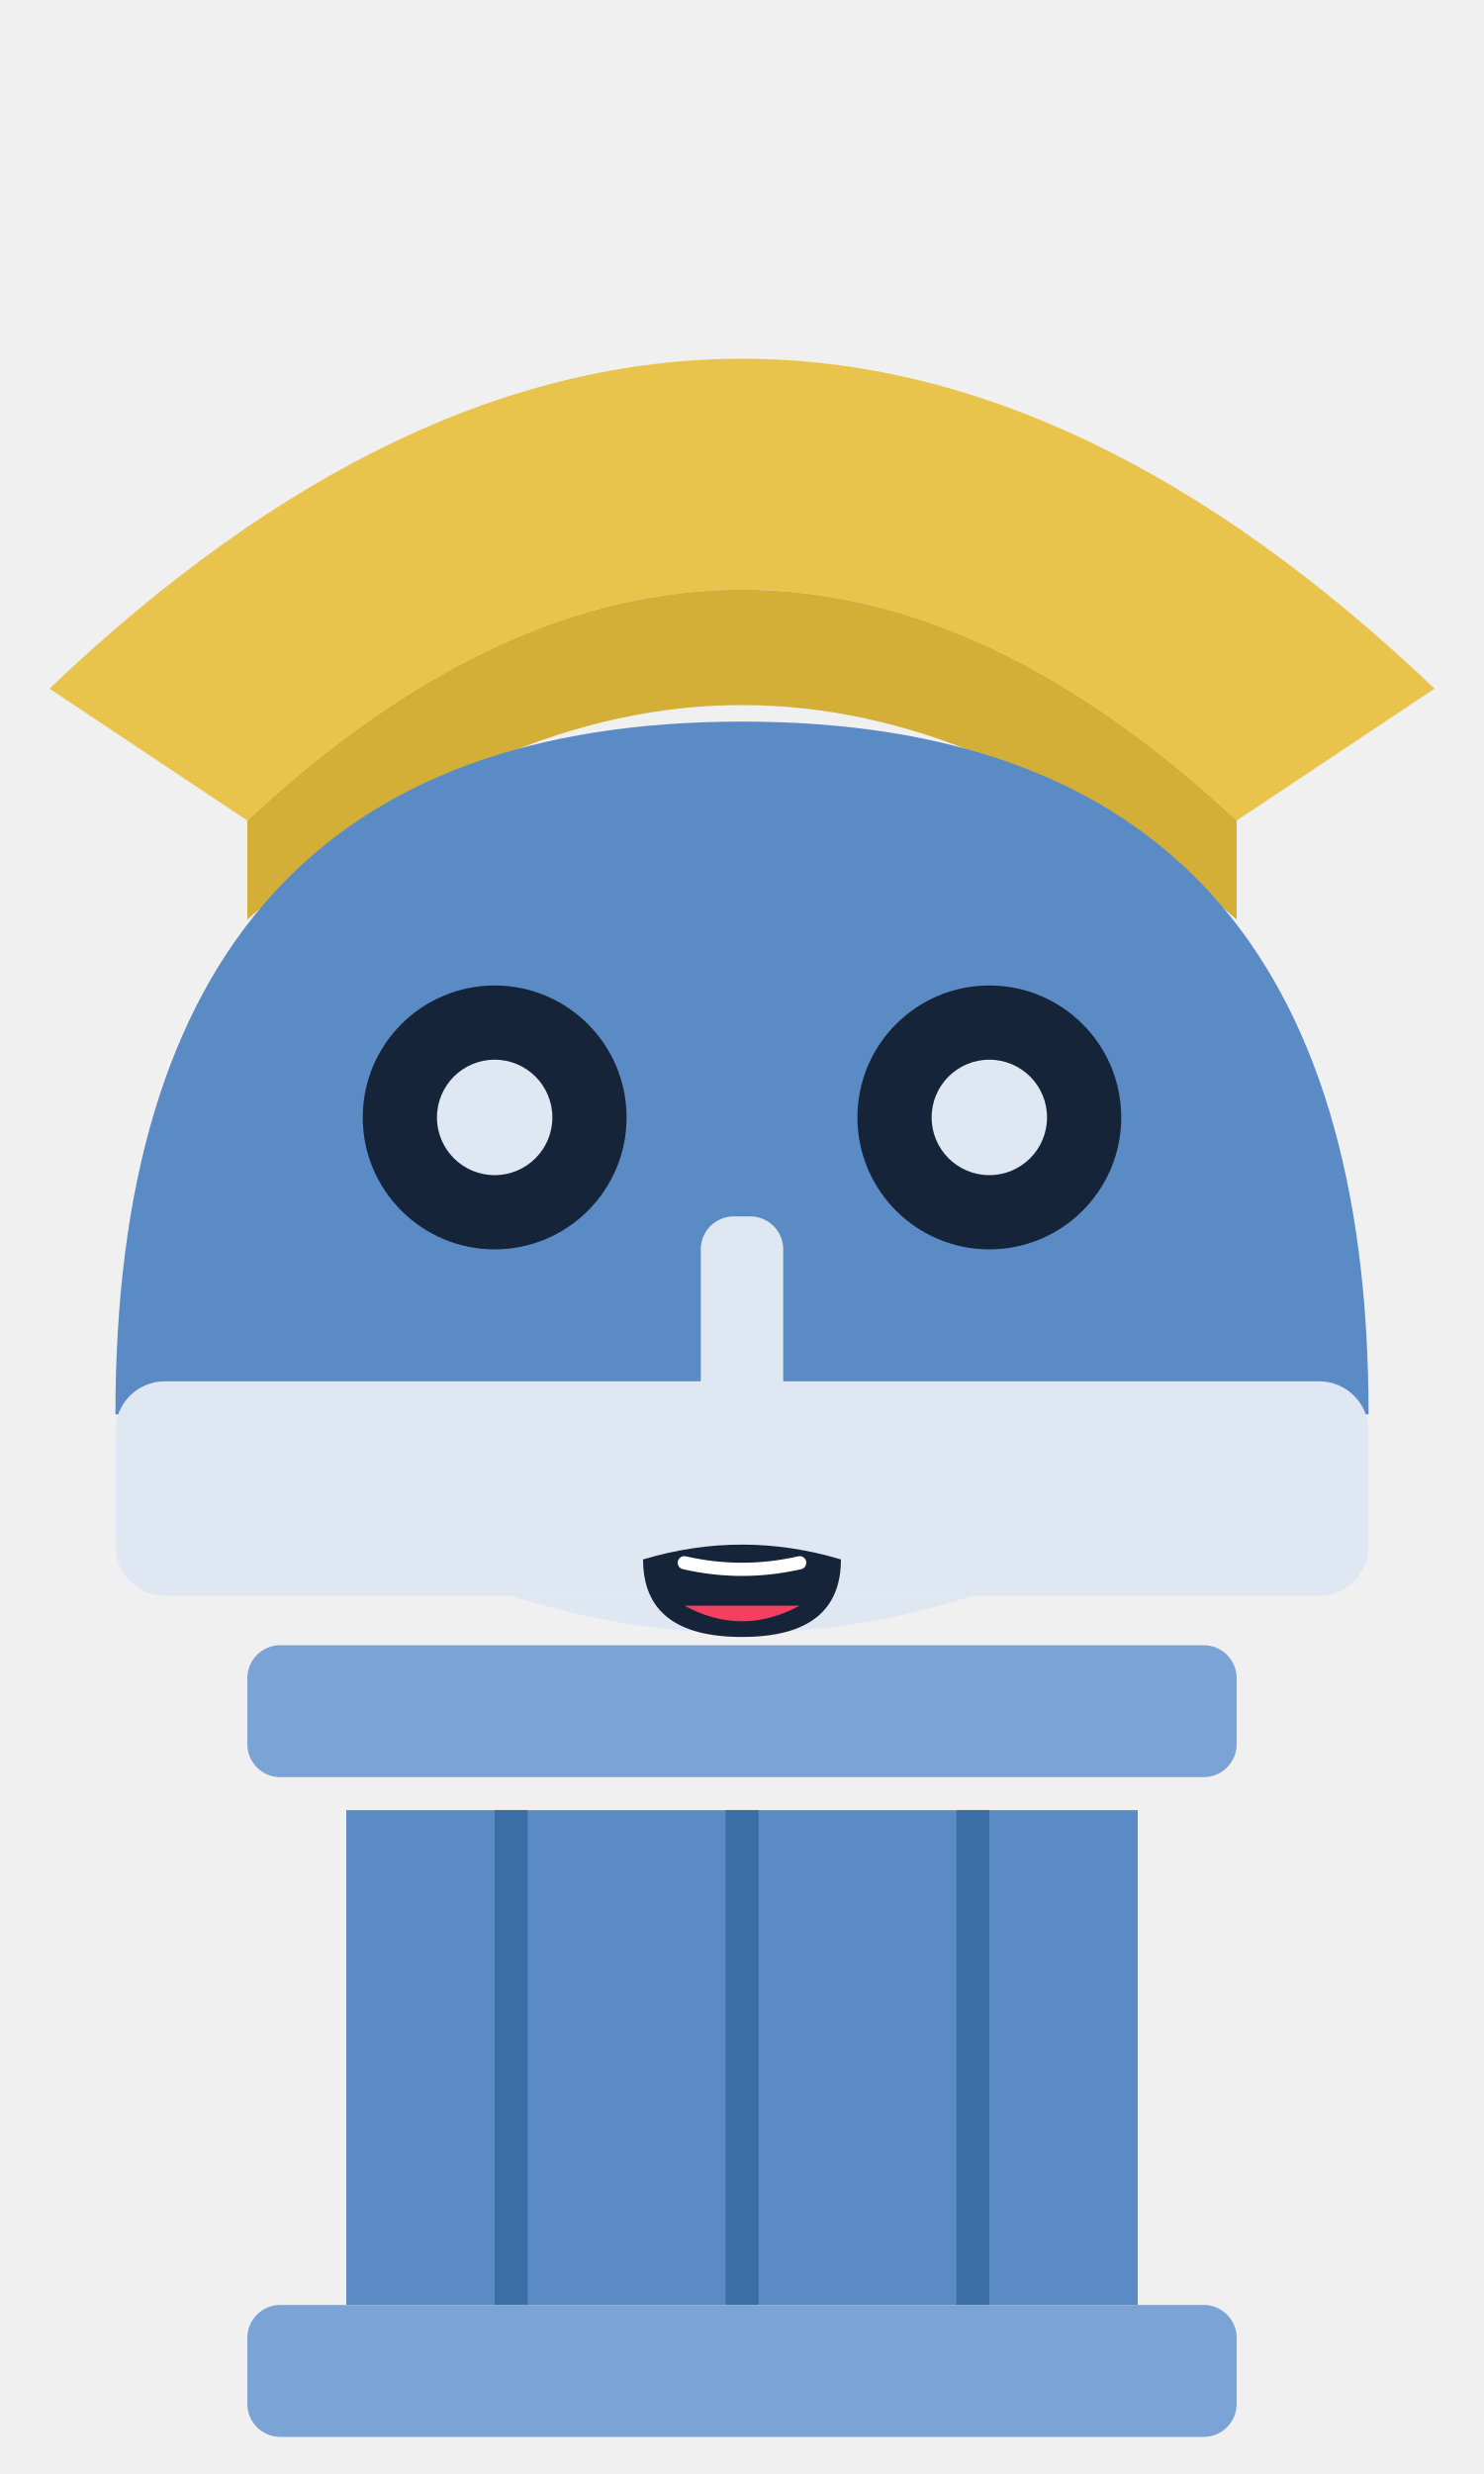
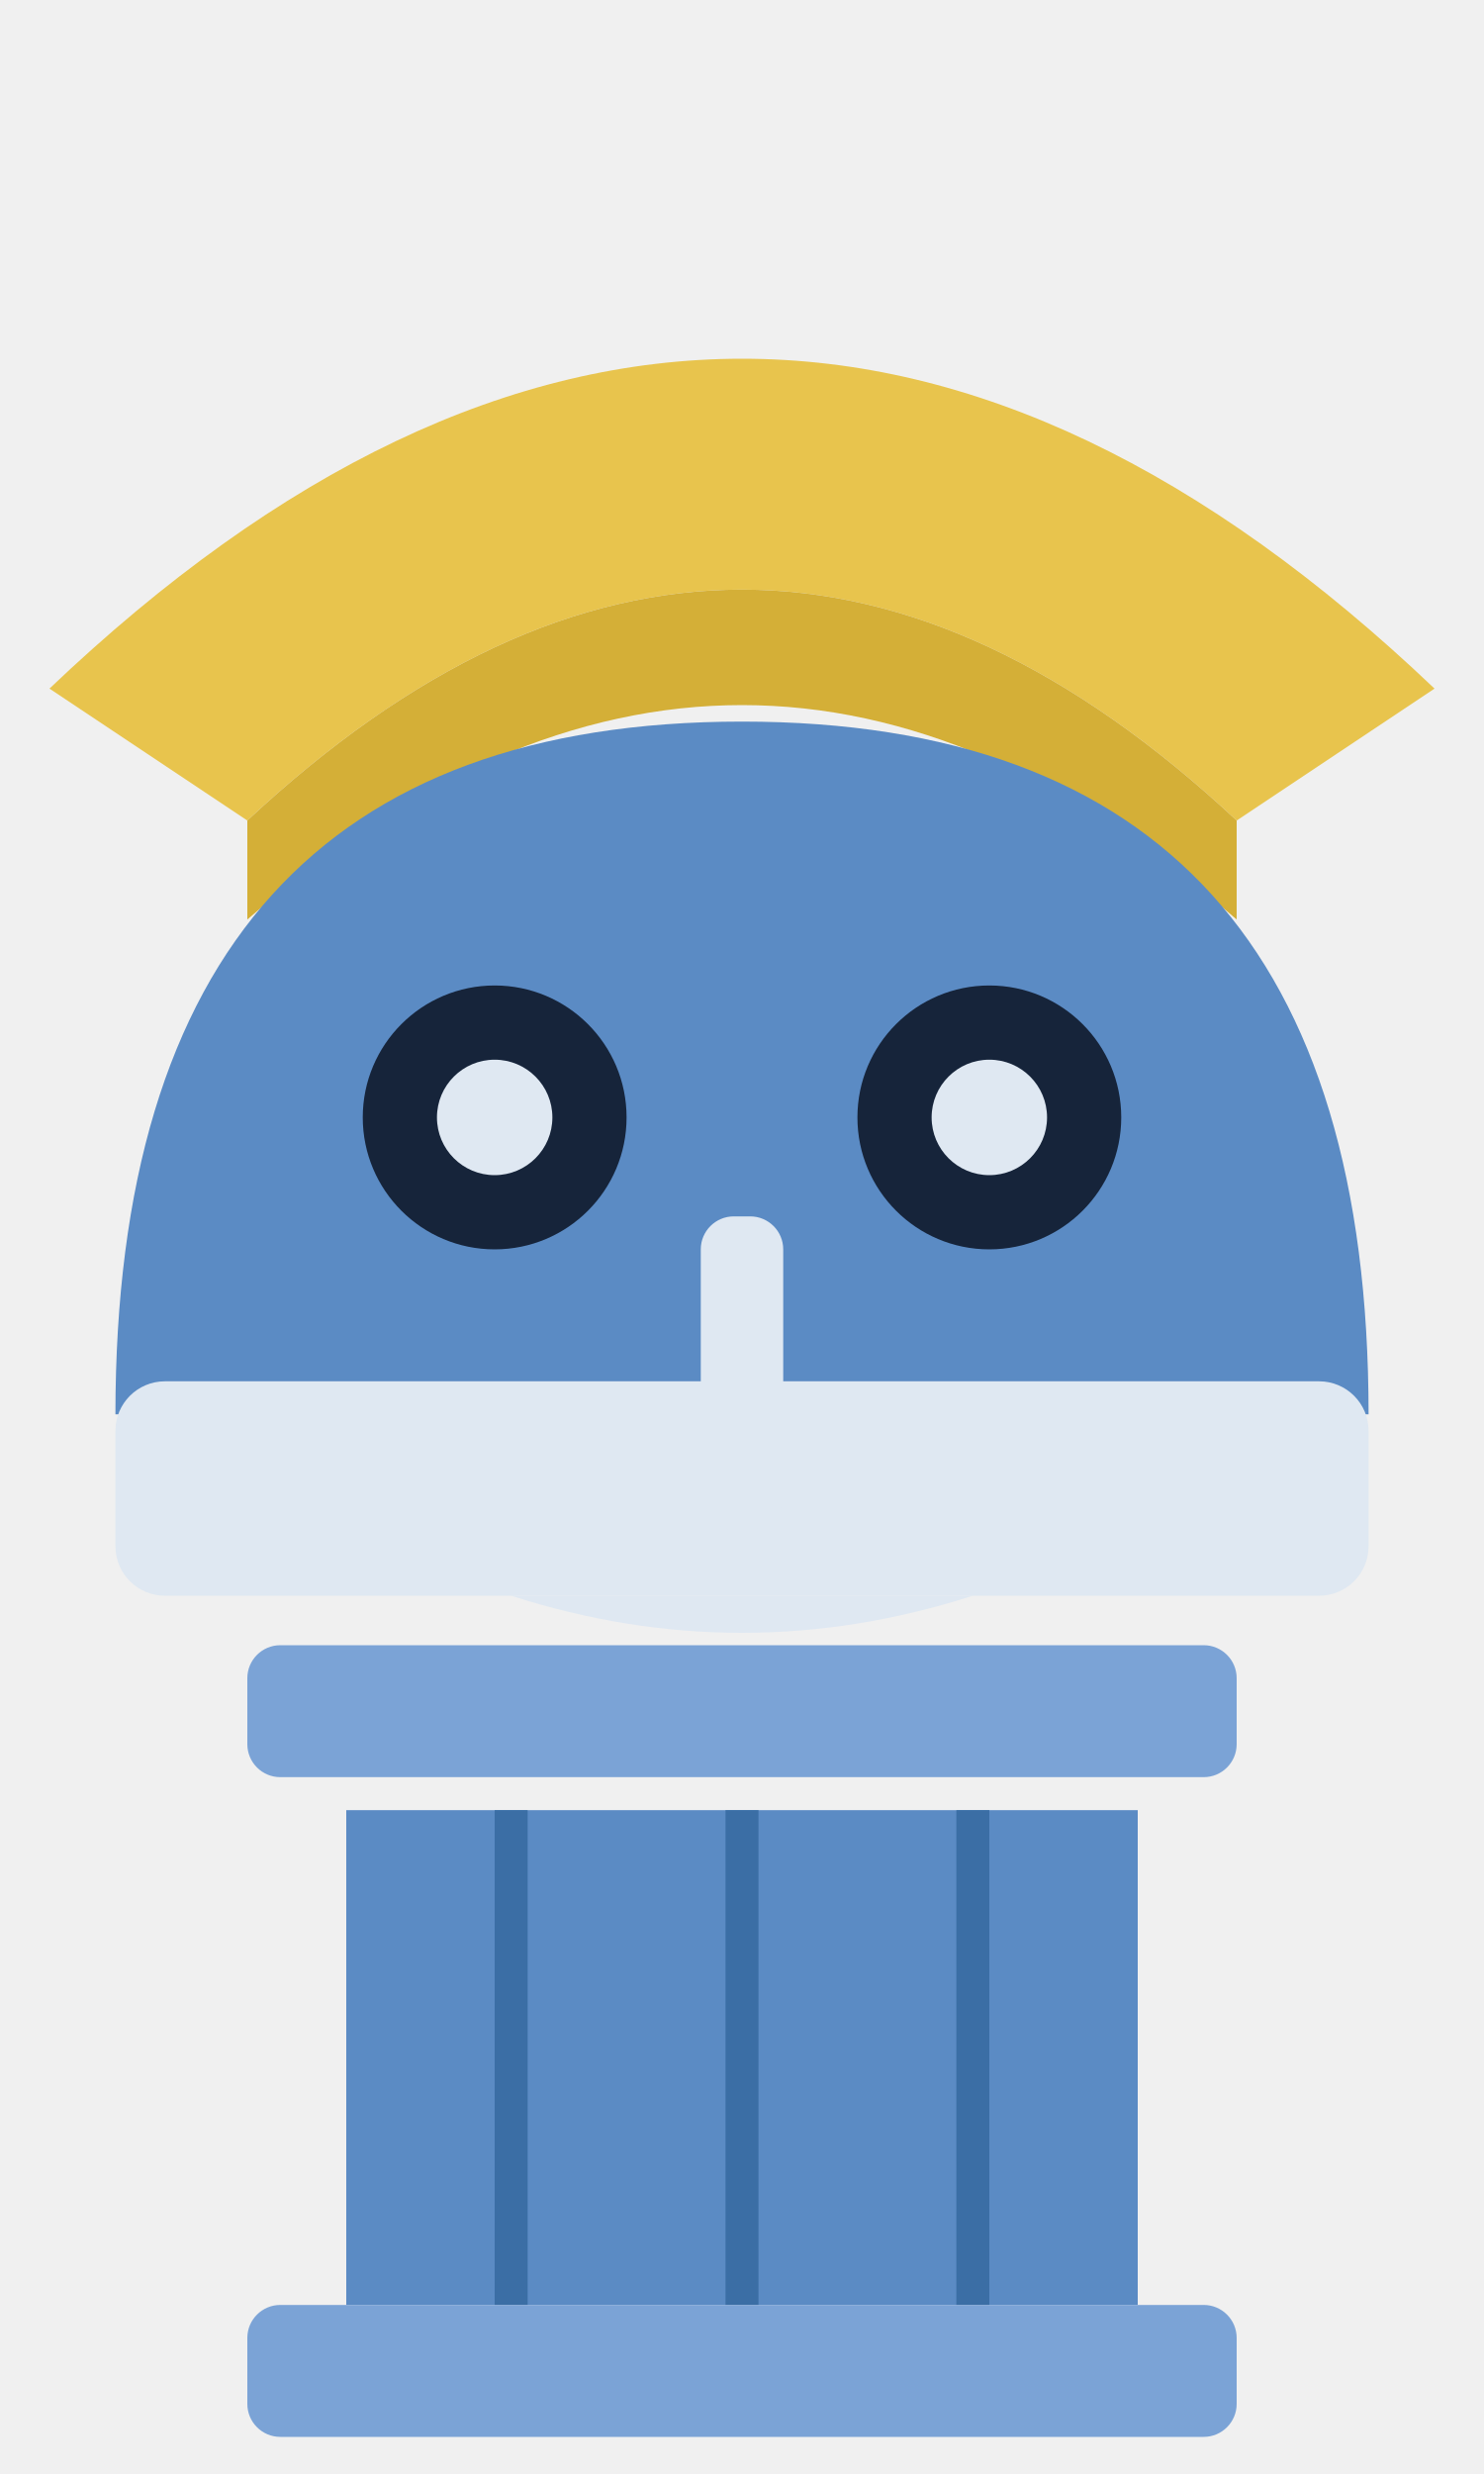
- <svg xmlns="http://www.w3.org/2000/svg" width="100%" viewBox="108 60 144 240" role="img">
-   <defs>
-     <style>
-     .ath-mouth {
-       transform-origin: 0px 1px;
-       animation: athMouthIdle 4.5s infinite ease-in-out;
-     }
-     .ath-pupil-l {
-       transform-origin: -15px -26px;
-       animation: athBlink 3.6s infinite ease-in-out;
-     }
-     .ath-pupil-r {
-       transform-origin: 15px -26px;
-       animation: athBlink 3.6s infinite ease-in-out;
-     }
-     .ath-body {
-       transform-origin: 0px 0px;
-       animation: athFloat 3.8s infinite ease-in-out;
-     }
- 
-     @keyframes athBlink {
-       0%, 92%, 100% { transform: scaleY(1); }
-       95%, 97% { transform: scaleY(0.12); }
-     }
-     @keyframes athMouthIdle {
-       0%, 75%, 100% { transform: scaleY(0.18) scaleX(0.85); }
-       79% { transform: scaleY(0.8) scaleX(0.95); }
-       83% { transform: scaleY(0.3) scaleX(0.9); }
-       88% { transform: scaleY(1.05) scaleX(1.02); }
-       93% { transform: scaleY(0.22) scaleX(0.88); }
-     }
-     @keyframes athMouthTalk {
-       0%, 100% { transform: scaleY(0.2) scaleX(0.88); }
-       25% { transform: scaleY(1.15) scaleX(0.98); }
-       50% { transform: scaleY(0.38) scaleX(0.92); }
-       75% { transform: scaleY(1.28) scaleX(1.05); }
-     }
-     @keyframes athFloat {
-       0%, 100% { transform: translateY(0px); }
-       50% { transform: translateY(-3px); }
-     }
-   </style>
-   </defs>
-   <g class="ath-body" transform="translate(180,210) scale(1.6)">
+ <svg xmlns="http://www.w3.org/2000/svg" width="100%" height="100%" viewBox="108 60 144 240" role="img">
+   <g transform="translate(180,210) scale(1.6)">
    <path d="M -42 -52 Q 0 -92 42 -52 L 30 -44 Q 0 -72 -30 -44 Z" fill="#e8c44d" />
    <path d="M -30 -44 Q 0 -72 30 -44 L 30 -38 Q 0 -64 -30 -38 Z" fill="#d4af37" />
    <path d="M -38 -8 Q -38 -50 0 -50 Q 38 -50 38 -8 Z" fill="#5b8bc4" />
    <rect x="-38" y="-10" width="76" height="13" rx="3" fill="#dfe8f2" />
    <path d="M -14 3 Q 0 7.5 14 3 Z" fill="#dfe8f2" />
    <circle cx="-15" cy="-26" r="8" fill="#16243a" />
    <circle cx="15" cy="-26" r="8" fill="#16243a" />
-     <circle class="ath-pupil-l" cx="-15" cy="-26" r="3.5" fill="#dfe8f2" />
-     <circle class="ath-pupil-r" cx="15" cy="-26" r="3.5" fill="#dfe8f2" />
+     <ellipse cx="-15" cy="-26" rx="3.5" ry="3.5" fill="#dfe8f2">
+       <animate attributeName="ry" dur="3.6s" repeatCount="indefinite" values="3.5; 3.5; 0.3; 3.5; 3.5" keyTimes="0; 0.92; 0.95; 0.98; 1" />
+     </ellipse>
+     <ellipse cx="15" cy="-26" rx="3.5" ry="3.5" fill="#dfe8f2">
+       <animate attributeName="ry" dur="3.6s" repeatCount="indefinite" values="3.5; 3.5; 0.3; 3.5; 3.5" keyTimes="0; 0.92; 0.95; 0.98; 1" />
+     </ellipse>
    <rect x="-2.5" y="-20" width="5" height="19" rx="2" fill="#dfe8f2" />
-     <g class="ath-mouth">
-       <path d="M -6 0.8 Q 0 -1 6 0.8 Q 6 5.5 0 5.5 Q -6 5.5 -6 0.8 Z" fill="#16243a" />
-       <path d="M -3.5 3.6 Q 0 5.5 3.5 3.6 Z" fill="#f43f5e" />
-       <path d="M -3.5 1 Q 0 1.8 3.5 1" stroke="#ffffff" stroke-width="0.8" fill="none" stroke-linecap="round" />
+     <g id="ath-mouth">
+       <path fill="#16243a">
+         <animate attributeName="d" dur="1.1s" repeatCount="indefinite" values="           M -6 1.2 Q 0 1.8 6 1.2 Q 6 2.2 0 2.2 Q -6 2.2 -6 1.2 Z;           M -6 0.2 Q 0 -1.5 6 0.2 Q 6 4.8 0 4.8 Q -6 4.8 -6 0.2 Z;           M -5 0.8 Q 0 0.2 5 0.8 Q 5 2.8 0 2.8 Q -5 2.8 -5 0.8 Z;           M -6 0 Q 0 -2 6 0 Q 6 6 0 6 Q -6 6 -6 0 Z;           M -6 1.2 Q 0 1.8 6 1.2 Q 6 2.2 0 2.2 Q -6 2.2 -6 1.2 Z         " keyTimes="0; 0.25; 0.5; 0.75; 1" />
+       </path>
+       <path fill="#f43f5e">
+         <animate attributeName="d" dur="1.1s" repeatCount="indefinite" values="           M -3 1.9 Q 0 2.1 3 1.9 Z;           M -3.5 3.6 Q 0 5 3.5 3.6 Z;           M -3 2.2 Q 0 3 3 2.2 Z;           M -3.5 4.5 Q 0 6.2 3.5 4.5 Z;           M -3 1.9 Q 0 2.1 3 1.9 Z         " keyTimes="0; 0.25; 0.5; 0.75; 1" />
+       </path>
+       <path stroke="#ffffff" stroke-width="0.8" fill="none" stroke-linecap="round">
+         <animate attributeName="d" dur="1.1s" repeatCount="indefinite" values="           M -2 1.4 L 2 1.4;           M -3.5 0.8 Q 0 1.6 3.5 0.8;           M -3 1 L 3 1;           M -3.5 0.7 Q 0 1.6 3.5 0.7;           M -2 1.4 L 2 1.4         " keyTimes="0; 0.25; 0.5; 0.75; 1" />
+       </path>
    </g>
    <rect x="-30" y="6" width="60" height="8" rx="2" fill="#7ba3d6" />
    <rect x="-24" y="16" width="48" height="30" fill="#5b8bc4" />
    <line x1="-14" y1="16" x2="-14" y2="46" stroke="#3b6ea5" stroke-width="2" />
    <line x1="0" y1="16" x2="0" y2="46" stroke="#3b6ea5" stroke-width="2" />
    <line x1="14" y1="16" x2="14" y2="46" stroke="#3b6ea5" stroke-width="2" />
    <rect x="-30" y="46" width="60" height="8" rx="2" fill="#7ba3d6" />
  </g>
</svg>
